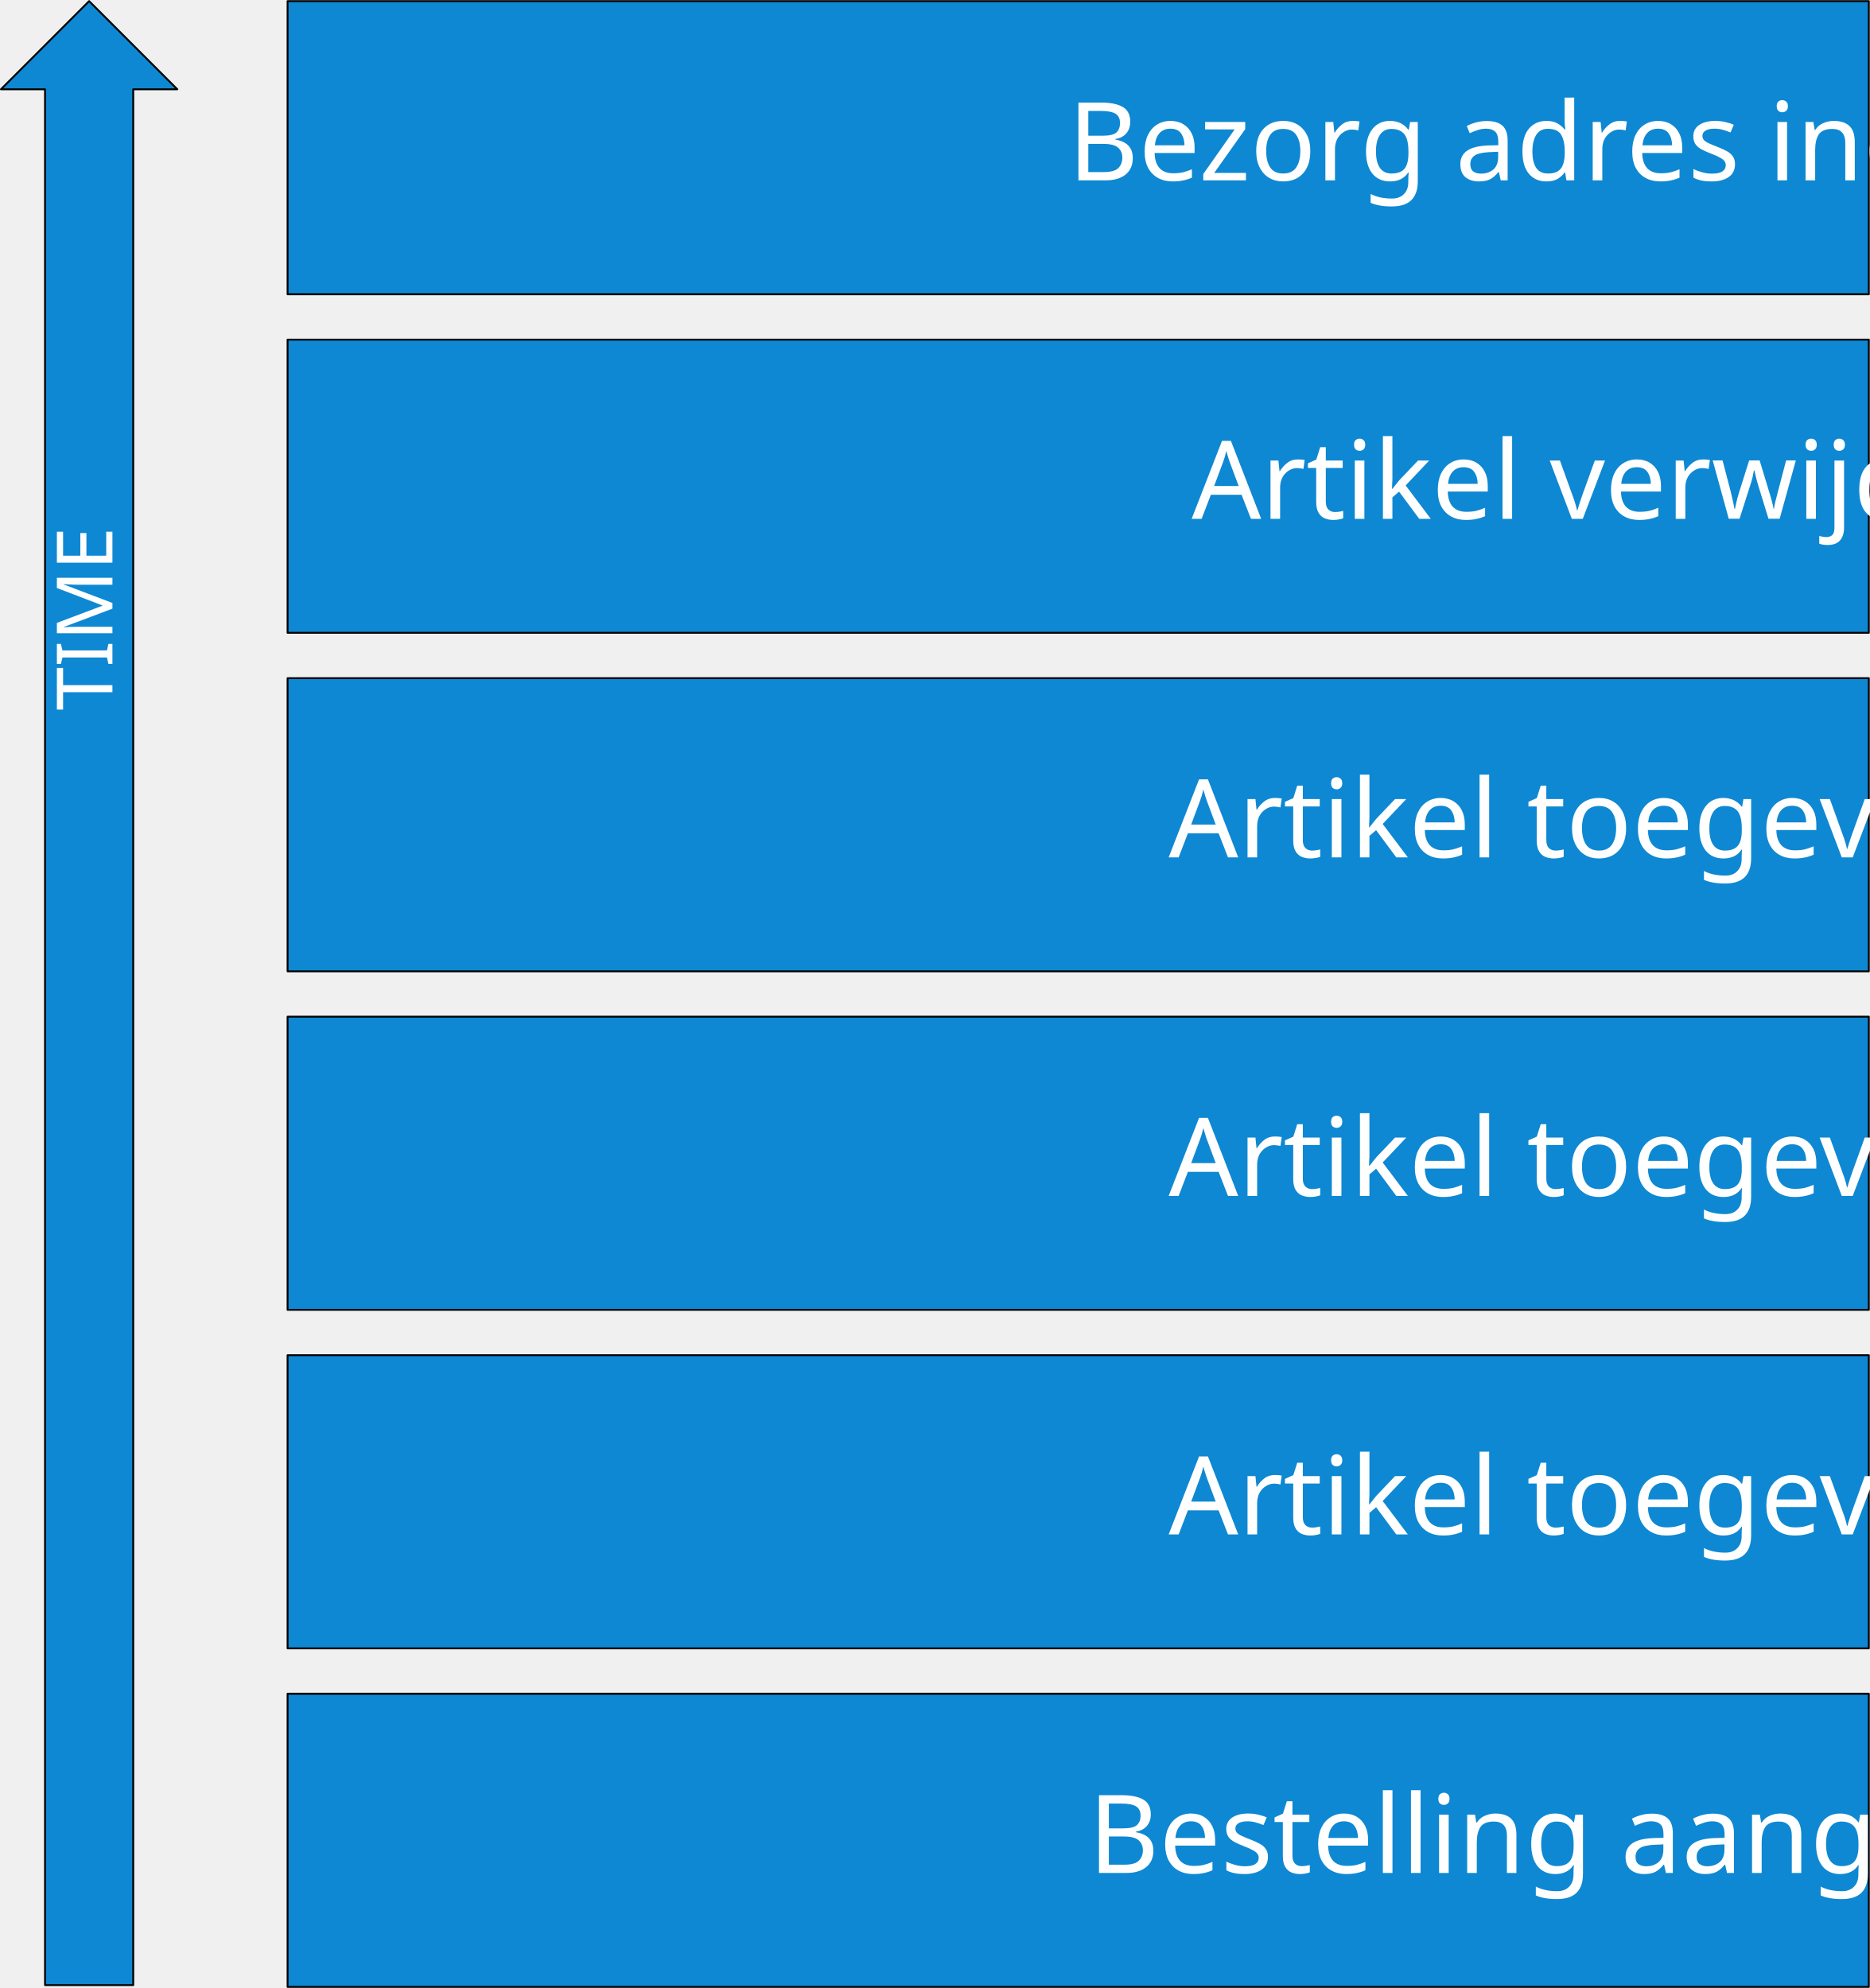
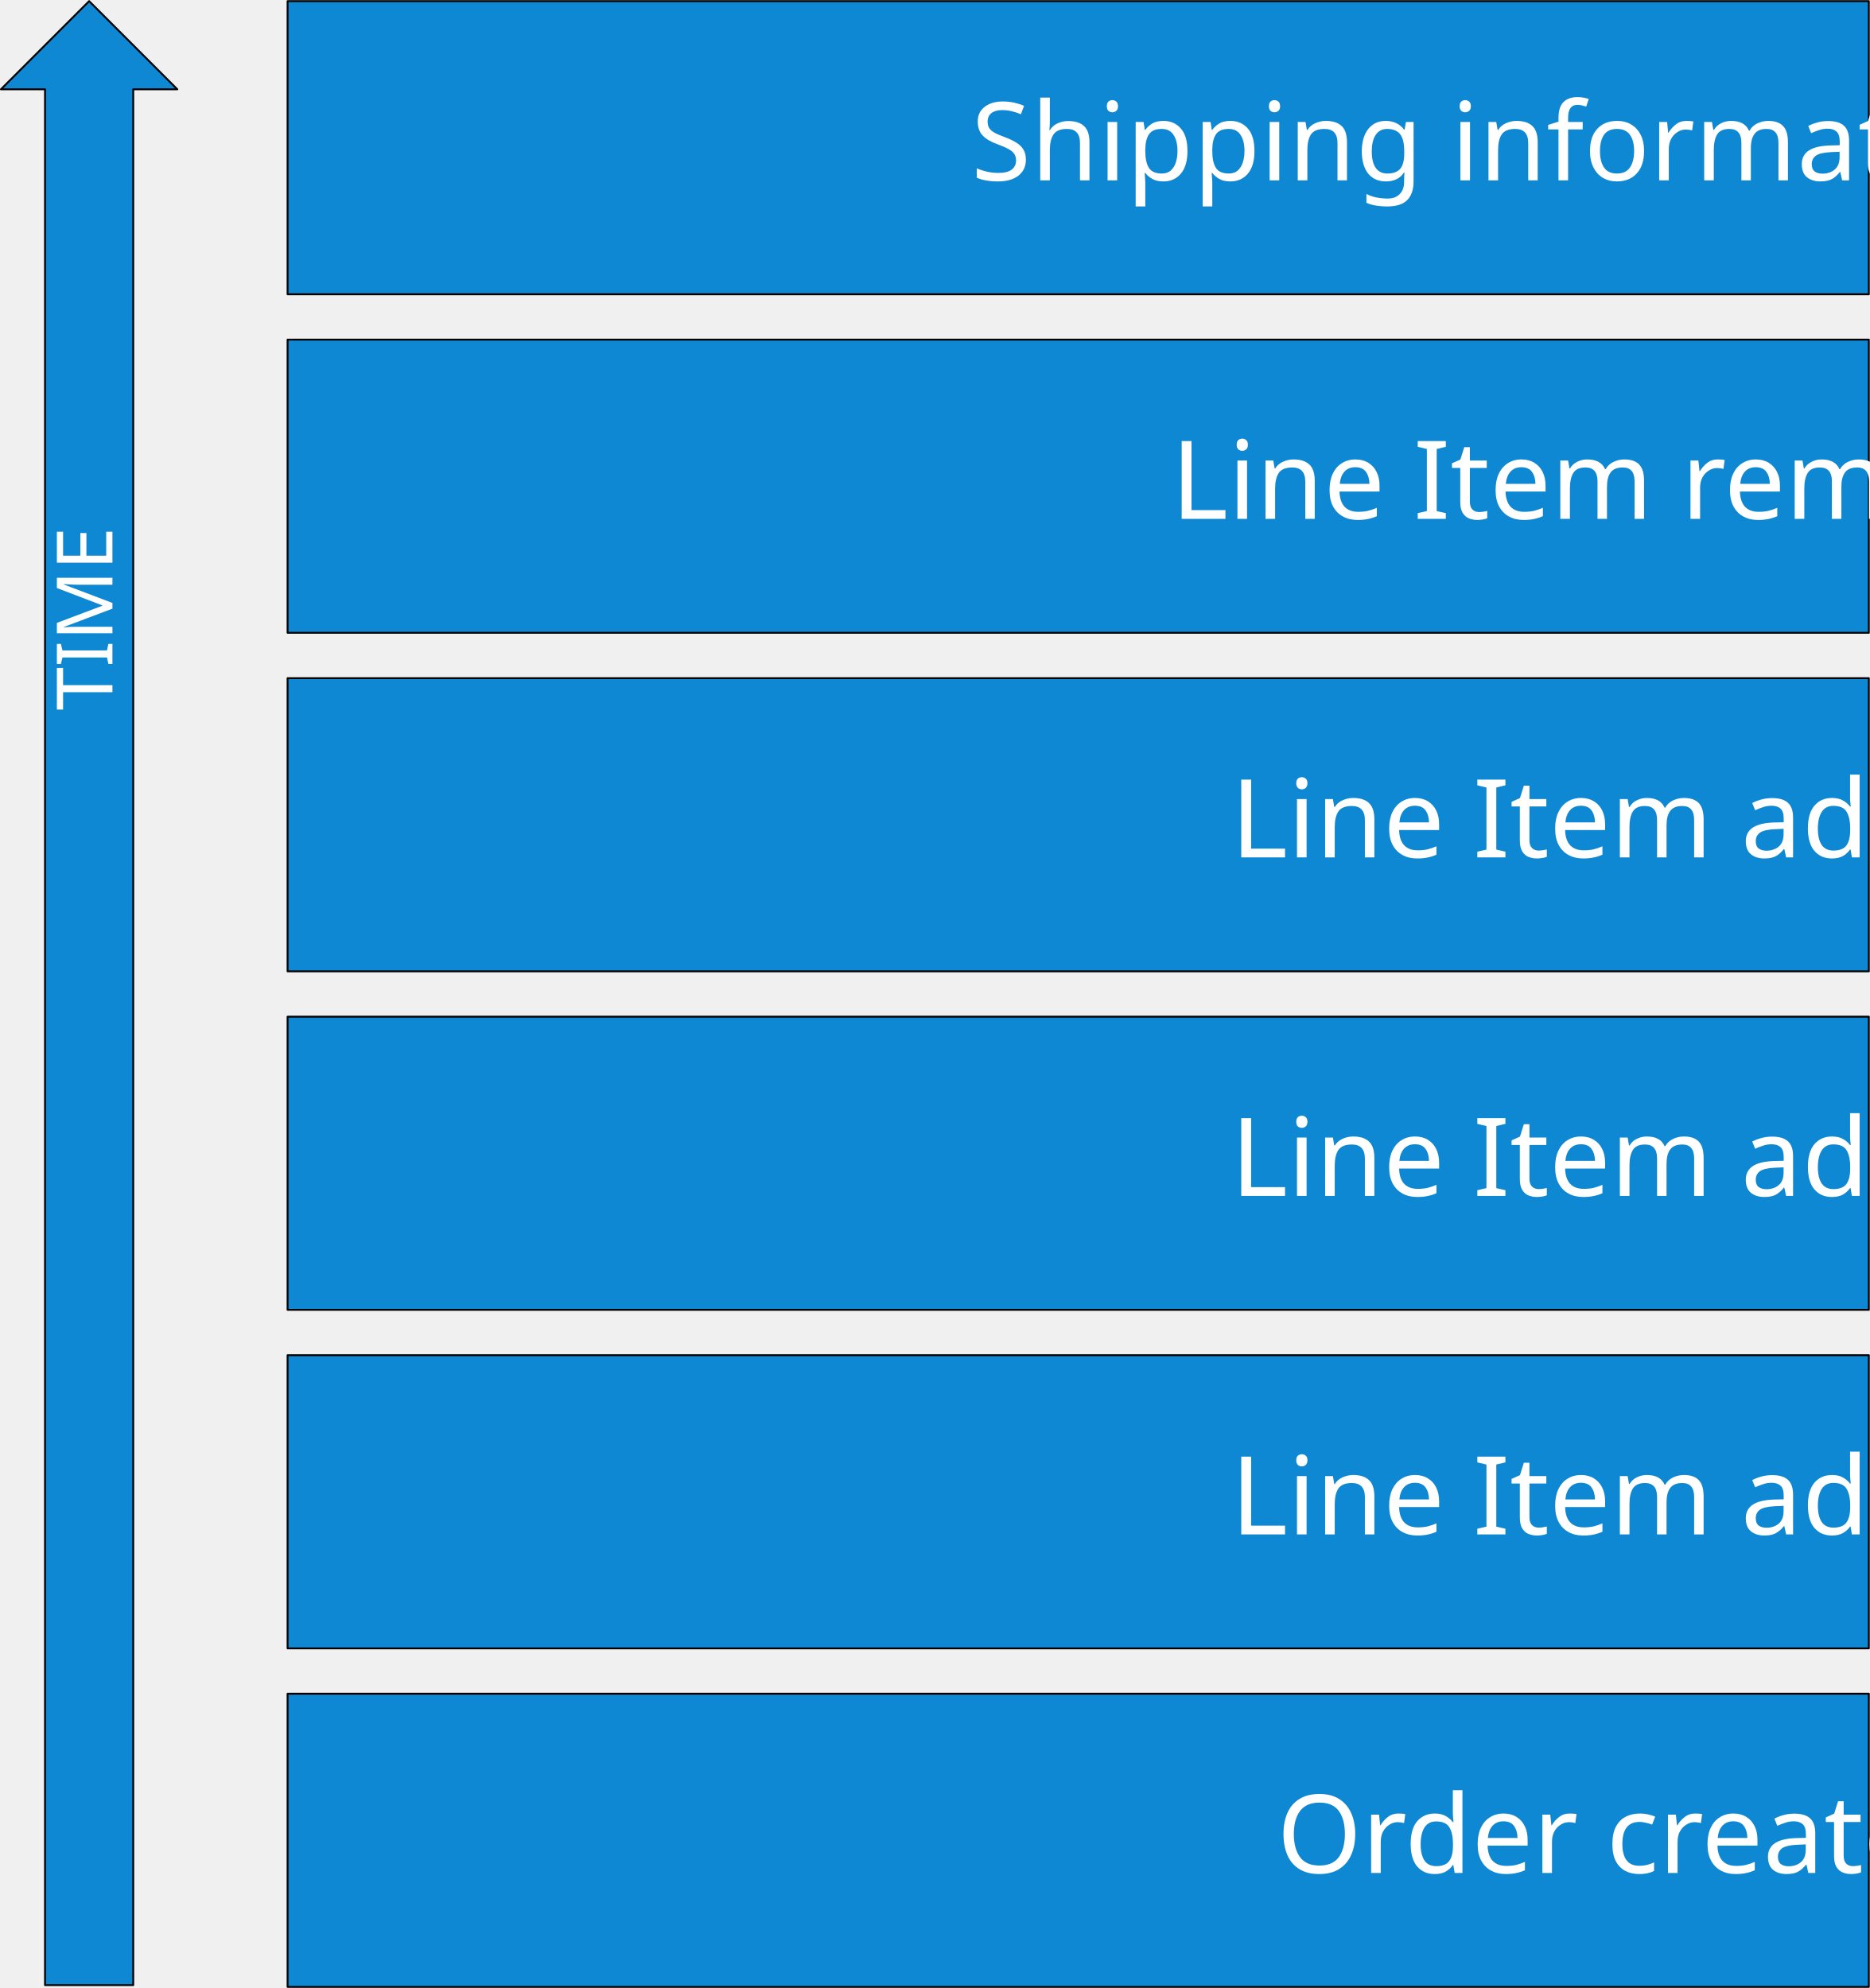
<svg xmlns="http://www.w3.org/2000/svg" xmlns:ns1="http://schemas.microsoft.com/visio/2003/SVGExtensions/" width="3.338in" height="3.55in" viewBox="0 0 240.369 255.588" xml:space="preserve" color-interpolation-filters="sRGB" class="st4">
-   <ns1:documentProperties ns1:langID="1043" ns1:metric="true" ns1:viewMarkup="false" />
+   <ns1:documentProperties ns1:langID="1043" ns1:viewMarkup="false" />
  <style type="text/css">
	
		.st1 {fill:#0e88d3;stroke:#000000;stroke-linecap:round;stroke-linejoin:round;stroke-width:0.24}
		.st2 {fill:#ffffff;font-family:Calibri;font-size:1.167em}
		.st3 {fill:#ffffff;font-family:Calibri;font-size:0.833em}
		.st4 {fill:none;fill-rule:evenodd;font-size:12px;overflow:visible;stroke-linecap:square;stroke-miterlimit:3}
	
	</style>
  <g ns1:mID="0" ns1:index="1" ns1:groupContext="foregroundPage">
    <ns1:pageProperties ns1:drawingScale="0.0393701" ns1:pageScale="0.0393701" ns1:drawingUnits="24" ns1:shadowOffsetX="8.50394" ns1:shadowOffsetY="-8.50394" />
    <ns1:layer ns1:name="Flowchart" ns1:index="0" />
    <g id="shape1-1" ns1:mID="1" ns1:groupContext="shape" ns1:layerMember="0" transform="translate(36.9704,-0.12)">
      <ns1:custProps>
        <ns1:cp ns1:nameU="ProcessNumber" ns1:lbl="Process Number" ns1:prompt="" ns1:type="2" ns1:format="" ns1:sortKey="" ns1:invis="false" ns1:ask="false" ns1:langID="1033" ns1:cal="0" ns1:val="VT0(0):26" />
        <ns1:cp ns1:nameU="Owner" ns1:lbl="Owner" ns1:prompt="" ns1:type="0" ns1:format="" ns1:sortKey="" ns1:invis="false" ns1:ask="false" ns1:langID="1033" ns1:cal="0" ns1:val="VT4()" />
        <ns1:cp ns1:nameU="Function" ns1:lbl="Function " ns1:prompt="" ns1:type="0" ns1:format="" ns1:sortKey="" ns1:invis="false" ns1:ask="false" ns1:langID="1033" ns1:cal="0" ns1:val="VT4()" />
        <ns1:cp ns1:nameU="TargetCycleTime" ns1:lbl="Target Cycle Time" ns1:prompt="" ns1:type="6" ns1:format="[d] 'ed.'" ns1:sortKey="" ns1:invis="false" ns1:ask="false" ns1:langID="1033" ns1:cal="0" ns1:val="VT0(0):26" />
        <ns1:cp ns1:nameU="ActualCycleTime" ns1:lbl="Actual Cycle Time" ns1:prompt="" ns1:type="6" ns1:format="[d] 'ed.'" ns1:sortKey="" ns1:invis="false" ns1:ask="false" ns1:langID="1033" ns1:cal="0" ns1:val="VT0(0):26" />
        <ns1:cp ns1:nameU="TargetCost" ns1:lbl="Target Cost" ns1:prompt="" ns1:type="7" ns1:format="@" ns1:sortKey="" ns1:invis="false" ns1:ask="false" ns1:langID="1033" ns1:cal="0" ns1:val="VT0(0):26" />
        <ns1:cp ns1:nameU="ActualCost" ns1:lbl="Actual Cost" ns1:prompt="" ns1:type="7" ns1:format="@" ns1:sortKey="" ns1:invis="false" ns1:ask="false" ns1:langID="1033" ns1:cal="0" ns1:val="VT0(0):26" />
        <ns1:cp ns1:nameU="DefectDefinition" ns1:lbl="Defect Definition" ns1:prompt="" ns1:type="0" ns1:format="" ns1:sortKey="" ns1:invis="false" ns1:ask="false" ns1:langID="1033" ns1:cal="0" ns1:val="VT4()" />
        <ns1:cp ns1:nameU="CriticalToQuality1" ns1:lbl="Critical To Quality 1" ns1:prompt="" ns1:type="0" ns1:format="" ns1:sortKey="" ns1:invis="false" ns1:ask="false" ns1:langID="1033" ns1:cal="0" ns1:val="VT4()" />
        <ns1:cp ns1:nameU="CriticalToQuality2" ns1:lbl="Critical To Quality 2" ns1:prompt="" ns1:type="0" ns1:format="" ns1:sortKey="" ns1:invis="false" ns1:ask="false" ns1:langID="1033" ns1:cal="0" ns1:val="VT4()" />
        <ns1:cp ns1:nameU="CriticalToQuality3" ns1:lbl="Critical To Quality 3" ns1:prompt="" ns1:type="0" ns1:format="" ns1:sortKey="" ns1:invis="false" ns1:ask="false" ns1:langID="1033" ns1:cal="0" ns1:val="VT4()" />
      </ns1:custProps>
      <ns1:userDefs>
        <ns1:ud ns1:nameU="visVersion" ns1:prompt="" ns1:val="VT0(15):26" />
        <ns1:ud ns1:nameU="DefaultWidth" ns1:prompt="" ns1:val="VT0(0.98425196850394):24" />
        <ns1:ud ns1:nameU="DefaultHeight" ns1:prompt="" ns1:val="VT0(0.59055118110236):24" />
        <ns1:ud ns1:nameU="ResizeTxtHeight" ns1:prompt="" ns1:val="VT0(0.59055118110236):24" />
      </ns1:userDefs>
      <ns1:textBlock ns1:margins="rect(2,2,2,2)" ns1:tabSpace="42.5197" />
      <ns1:textRect cx="101.639" cy="236.741" width="203.28" height="37.696" />
      <rect x="0" y="217.893" width="203.279" height="37.696" class="st1" />
-       <text x="37.42" y="240.94" class="st2" ns1:langID="1043">
+       <text x="61.64" y="240.94" class="st2" ns1:langID="1033">
        <ns1:paragraph ns1:horizAlign="1" />
-         <ns1:tabList />Bestelling aangemaakt</text>
+         <ns1:tabList />Order created</text>
    </g>
    <g id="shape2-4" ns1:mID="2" ns1:groupContext="shape" ns1:layerMember="0" transform="translate(36.9704,-43.6505)">
      <ns1:custProps>
        <ns1:cp ns1:nameU="ProcessNumber" ns1:lbl="Process Number" ns1:prompt="" ns1:type="2" ns1:format="" ns1:sortKey="" ns1:invis="false" ns1:ask="false" ns1:langID="1033" ns1:cal="0" ns1:val="VT0(0):26" />
        <ns1:cp ns1:nameU="Owner" ns1:lbl="Owner" ns1:prompt="" ns1:type="0" ns1:format="" ns1:sortKey="" ns1:invis="false" ns1:ask="false" ns1:langID="1033" ns1:cal="0" ns1:val="VT4()" />
        <ns1:cp ns1:nameU="Function" ns1:lbl="Function " ns1:prompt="" ns1:type="0" ns1:format="" ns1:sortKey="" ns1:invis="false" ns1:ask="false" ns1:langID="1033" ns1:cal="0" ns1:val="VT4()" />
        <ns1:cp ns1:nameU="TargetCycleTime" ns1:lbl="Target Cycle Time" ns1:prompt="" ns1:type="6" ns1:format="[d] 'ed.'" ns1:sortKey="" ns1:invis="false" ns1:ask="false" ns1:langID="1033" ns1:cal="0" ns1:val="VT0(0):26" />
        <ns1:cp ns1:nameU="ActualCycleTime" ns1:lbl="Actual Cycle Time" ns1:prompt="" ns1:type="6" ns1:format="[d] 'ed.'" ns1:sortKey="" ns1:invis="false" ns1:ask="false" ns1:langID="1033" ns1:cal="0" ns1:val="VT0(0):26" />
        <ns1:cp ns1:nameU="TargetCost" ns1:lbl="Target Cost" ns1:prompt="" ns1:type="7" ns1:format="@" ns1:sortKey="" ns1:invis="false" ns1:ask="false" ns1:langID="1033" ns1:cal="0" ns1:val="VT0(0):26" />
        <ns1:cp ns1:nameU="ActualCost" ns1:lbl="Actual Cost" ns1:prompt="" ns1:type="7" ns1:format="@" ns1:sortKey="" ns1:invis="false" ns1:ask="false" ns1:langID="1033" ns1:cal="0" ns1:val="VT0(0):26" />
        <ns1:cp ns1:nameU="DefectDefinition" ns1:lbl="Defect Definition" ns1:prompt="" ns1:type="0" ns1:format="" ns1:sortKey="" ns1:invis="false" ns1:ask="false" ns1:langID="1033" ns1:cal="0" ns1:val="VT4()" />
        <ns1:cp ns1:nameU="CriticalToQuality1" ns1:lbl="Critical To Quality 1" ns1:prompt="" ns1:type="0" ns1:format="" ns1:sortKey="" ns1:invis="false" ns1:ask="false" ns1:langID="1033" ns1:cal="0" ns1:val="VT4()" />
        <ns1:cp ns1:nameU="CriticalToQuality2" ns1:lbl="Critical To Quality 2" ns1:prompt="" ns1:type="0" ns1:format="" ns1:sortKey="" ns1:invis="false" ns1:ask="false" ns1:langID="1033" ns1:cal="0" ns1:val="VT4()" />
        <ns1:cp ns1:nameU="CriticalToQuality3" ns1:lbl="Critical To Quality 3" ns1:prompt="" ns1:type="0" ns1:format="" ns1:sortKey="" ns1:invis="false" ns1:ask="false" ns1:langID="1033" ns1:cal="0" ns1:val="VT4()" />
      </ns1:custProps>
      <ns1:userDefs>
        <ns1:ud ns1:nameU="visVersion" ns1:prompt="" ns1:val="VT0(15):26" />
        <ns1:ud ns1:nameU="DefaultWidth" ns1:prompt="" ns1:val="VT0(0.98425196850394):24" />
        <ns1:ud ns1:nameU="DefaultHeight" ns1:prompt="" ns1:val="VT0(0.59055118110236):24" />
        <ns1:ud ns1:nameU="ResizeTxtHeight" ns1:prompt="" ns1:val="VT0(0.59055118110236):24" />
      </ns1:userDefs>
      <ns1:textBlock ns1:margins="rect(2,2,2,2)" ns1:tabSpace="42.5197" />
      <ns1:textRect cx="101.639" cy="236.741" width="203.28" height="37.696" />
      <rect x="0" y="217.893" width="203.279" height="37.696" class="st1" />
-       <text x="47.74" y="240.94" class="st2" ns1:langID="1043">
+       <text x="55.71" y="240.94" class="st2" ns1:langID="1033">
        <ns1:paragraph ns1:horizAlign="1" />
-         <ns1:tabList />Artikel toegevoegd</text>
+         <ns1:tabList />Line Item added</text>
    </g>
    <g id="shape3-7" ns1:mID="3" ns1:groupContext="shape" ns1:layerMember="0" transform="translate(36.9704,-87.181)">
      <ns1:custProps>
        <ns1:cp ns1:nameU="ProcessNumber" ns1:lbl="Process Number" ns1:prompt="" ns1:type="2" ns1:format="" ns1:sortKey="" ns1:invis="false" ns1:ask="false" ns1:langID="1033" ns1:cal="0" ns1:val="VT0(0):26" />
        <ns1:cp ns1:nameU="Owner" ns1:lbl="Owner" ns1:prompt="" ns1:type="0" ns1:format="" ns1:sortKey="" ns1:invis="false" ns1:ask="false" ns1:langID="1033" ns1:cal="0" ns1:val="VT4()" />
        <ns1:cp ns1:nameU="Function" ns1:lbl="Function " ns1:prompt="" ns1:type="0" ns1:format="" ns1:sortKey="" ns1:invis="false" ns1:ask="false" ns1:langID="1033" ns1:cal="0" ns1:val="VT4()" />
        <ns1:cp ns1:nameU="TargetCycleTime" ns1:lbl="Target Cycle Time" ns1:prompt="" ns1:type="6" ns1:format="[d] 'ed.'" ns1:sortKey="" ns1:invis="false" ns1:ask="false" ns1:langID="1033" ns1:cal="0" ns1:val="VT0(0):26" />
        <ns1:cp ns1:nameU="ActualCycleTime" ns1:lbl="Actual Cycle Time" ns1:prompt="" ns1:type="6" ns1:format="[d] 'ed.'" ns1:sortKey="" ns1:invis="false" ns1:ask="false" ns1:langID="1033" ns1:cal="0" ns1:val="VT0(0):26" />
        <ns1:cp ns1:nameU="TargetCost" ns1:lbl="Target Cost" ns1:prompt="" ns1:type="7" ns1:format="@" ns1:sortKey="" ns1:invis="false" ns1:ask="false" ns1:langID="1033" ns1:cal="0" ns1:val="VT0(0):26" />
        <ns1:cp ns1:nameU="ActualCost" ns1:lbl="Actual Cost" ns1:prompt="" ns1:type="7" ns1:format="@" ns1:sortKey="" ns1:invis="false" ns1:ask="false" ns1:langID="1033" ns1:cal="0" ns1:val="VT0(0):26" />
        <ns1:cp ns1:nameU="DefectDefinition" ns1:lbl="Defect Definition" ns1:prompt="" ns1:type="0" ns1:format="" ns1:sortKey="" ns1:invis="false" ns1:ask="false" ns1:langID="1033" ns1:cal="0" ns1:val="VT4()" />
        <ns1:cp ns1:nameU="CriticalToQuality1" ns1:lbl="Critical To Quality 1" ns1:prompt="" ns1:type="0" ns1:format="" ns1:sortKey="" ns1:invis="false" ns1:ask="false" ns1:langID="1033" ns1:cal="0" ns1:val="VT4()" />
        <ns1:cp ns1:nameU="CriticalToQuality2" ns1:lbl="Critical To Quality 2" ns1:prompt="" ns1:type="0" ns1:format="" ns1:sortKey="" ns1:invis="false" ns1:ask="false" ns1:langID="1033" ns1:cal="0" ns1:val="VT4()" />
        <ns1:cp ns1:nameU="CriticalToQuality3" ns1:lbl="Critical To Quality 3" ns1:prompt="" ns1:type="0" ns1:format="" ns1:sortKey="" ns1:invis="false" ns1:ask="false" ns1:langID="1033" ns1:cal="0" ns1:val="VT4()" />
      </ns1:custProps>
      <ns1:userDefs>
        <ns1:ud ns1:nameU="visVersion" ns1:prompt="" ns1:val="VT0(15):26" />
        <ns1:ud ns1:nameU="DefaultWidth" ns1:prompt="" ns1:val="VT0(0.98425196850394):24" />
        <ns1:ud ns1:nameU="DefaultHeight" ns1:prompt="" ns1:val="VT0(0.59055118110236):24" />
        <ns1:ud ns1:nameU="ResizeTxtHeight" ns1:prompt="" ns1:val="VT0(0.59055118110236):24" />
      </ns1:userDefs>
      <ns1:textBlock ns1:margins="rect(2,2,2,2)" ns1:tabSpace="42.5197" />
      <ns1:textRect cx="101.639" cy="236.741" width="203.28" height="37.696" />
      <rect x="0" y="217.893" width="203.279" height="37.696" class="st1" />
-       <text x="47.74" y="240.94" class="st2" ns1:langID="1043">
+       <text x="55.71" y="240.94" class="st2" ns1:langID="1033">
        <ns1:paragraph ns1:horizAlign="1" />
-         <ns1:tabList />Artikel toegevoegd</text>
+         <ns1:tabList />Line Item added</text>
    </g>
    <g id="shape6-10" ns1:mID="6" ns1:groupContext="shape" ns1:layerMember="0" transform="translate(36.9704,-130.712)">
      <ns1:custProps>
        <ns1:cp ns1:nameU="ProcessNumber" ns1:lbl="Process Number" ns1:prompt="" ns1:type="2" ns1:format="" ns1:sortKey="" ns1:invis="false" ns1:ask="false" ns1:langID="1033" ns1:cal="0" ns1:val="VT0(0):26" />
        <ns1:cp ns1:nameU="Owner" ns1:lbl="Owner" ns1:prompt="" ns1:type="0" ns1:format="" ns1:sortKey="" ns1:invis="false" ns1:ask="false" ns1:langID="1033" ns1:cal="0" ns1:val="VT4()" />
        <ns1:cp ns1:nameU="Function" ns1:lbl="Function " ns1:prompt="" ns1:type="0" ns1:format="" ns1:sortKey="" ns1:invis="false" ns1:ask="false" ns1:langID="1033" ns1:cal="0" ns1:val="VT4()" />
        <ns1:cp ns1:nameU="TargetCycleTime" ns1:lbl="Target Cycle Time" ns1:prompt="" ns1:type="6" ns1:format="[d] 'ed.'" ns1:sortKey="" ns1:invis="false" ns1:ask="false" ns1:langID="1033" ns1:cal="0" ns1:val="VT0(0):26" />
        <ns1:cp ns1:nameU="ActualCycleTime" ns1:lbl="Actual Cycle Time" ns1:prompt="" ns1:type="6" ns1:format="[d] 'ed.'" ns1:sortKey="" ns1:invis="false" ns1:ask="false" ns1:langID="1033" ns1:cal="0" ns1:val="VT0(0):26" />
        <ns1:cp ns1:nameU="TargetCost" ns1:lbl="Target Cost" ns1:prompt="" ns1:type="7" ns1:format="@" ns1:sortKey="" ns1:invis="false" ns1:ask="false" ns1:langID="1033" ns1:cal="0" ns1:val="VT0(0):26" />
        <ns1:cp ns1:nameU="ActualCost" ns1:lbl="Actual Cost" ns1:prompt="" ns1:type="7" ns1:format="@" ns1:sortKey="" ns1:invis="false" ns1:ask="false" ns1:langID="1033" ns1:cal="0" ns1:val="VT0(0):26" />
        <ns1:cp ns1:nameU="DefectDefinition" ns1:lbl="Defect Definition" ns1:prompt="" ns1:type="0" ns1:format="" ns1:sortKey="" ns1:invis="false" ns1:ask="false" ns1:langID="1033" ns1:cal="0" ns1:val="VT4()" />
        <ns1:cp ns1:nameU="CriticalToQuality1" ns1:lbl="Critical To Quality 1" ns1:prompt="" ns1:type="0" ns1:format="" ns1:sortKey="" ns1:invis="false" ns1:ask="false" ns1:langID="1033" ns1:cal="0" ns1:val="VT4()" />
        <ns1:cp ns1:nameU="CriticalToQuality2" ns1:lbl="Critical To Quality 2" ns1:prompt="" ns1:type="0" ns1:format="" ns1:sortKey="" ns1:invis="false" ns1:ask="false" ns1:langID="1033" ns1:cal="0" ns1:val="VT4()" />
        <ns1:cp ns1:nameU="CriticalToQuality3" ns1:lbl="Critical To Quality 3" ns1:prompt="" ns1:type="0" ns1:format="" ns1:sortKey="" ns1:invis="false" ns1:ask="false" ns1:langID="1033" ns1:cal="0" ns1:val="VT4()" />
      </ns1:custProps>
      <ns1:userDefs>
        <ns1:ud ns1:nameU="visVersion" ns1:prompt="" ns1:val="VT0(15):26" />
        <ns1:ud ns1:nameU="DefaultWidth" ns1:prompt="" ns1:val="VT0(0.98425196850394):24" />
        <ns1:ud ns1:nameU="DefaultHeight" ns1:prompt="" ns1:val="VT0(0.59055118110236):24" />
        <ns1:ud ns1:nameU="ResizeTxtHeight" ns1:prompt="" ns1:val="VT0(0.59055118110236):24" />
      </ns1:userDefs>
      <ns1:textBlock ns1:margins="rect(2,2,2,2)" ns1:tabSpace="42.5197" />
      <ns1:textRect cx="101.639" cy="236.741" width="203.28" height="37.696" />
      <rect x="0" y="217.893" width="203.279" height="37.696" class="st1" />
-       <text x="47.74" y="240.94" class="st2" ns1:langID="1043">
+       <text x="55.71" y="240.94" class="st2" ns1:langID="1033">
        <ns1:paragraph ns1:horizAlign="1" />
-         <ns1:tabList />Artikel toegevoegd</text>
+         <ns1:tabList />Line Item added</text>
    </g>
    <g id="shape9-13" ns1:mID="9" ns1:groupContext="shape" ns1:layerMember="0" transform="translate(36.9704,-174.242)">
      <ns1:custProps>
        <ns1:cp ns1:nameU="ProcessNumber" ns1:lbl="Process Number" ns1:prompt="" ns1:type="2" ns1:format="" ns1:sortKey="" ns1:invis="false" ns1:ask="false" ns1:langID="1033" ns1:cal="0" ns1:val="VT0(0):26" />
        <ns1:cp ns1:nameU="Owner" ns1:lbl="Owner" ns1:prompt="" ns1:type="0" ns1:format="" ns1:sortKey="" ns1:invis="false" ns1:ask="false" ns1:langID="1033" ns1:cal="0" ns1:val="VT4()" />
        <ns1:cp ns1:nameU="Function" ns1:lbl="Function " ns1:prompt="" ns1:type="0" ns1:format="" ns1:sortKey="" ns1:invis="false" ns1:ask="false" ns1:langID="1033" ns1:cal="0" ns1:val="VT4()" />
        <ns1:cp ns1:nameU="TargetCycleTime" ns1:lbl="Target Cycle Time" ns1:prompt="" ns1:type="6" ns1:format="[d] 'ed.'" ns1:sortKey="" ns1:invis="false" ns1:ask="false" ns1:langID="1033" ns1:cal="0" ns1:val="VT0(0):26" />
        <ns1:cp ns1:nameU="ActualCycleTime" ns1:lbl="Actual Cycle Time" ns1:prompt="" ns1:type="6" ns1:format="[d] 'ed.'" ns1:sortKey="" ns1:invis="false" ns1:ask="false" ns1:langID="1033" ns1:cal="0" ns1:val="VT0(0):26" />
        <ns1:cp ns1:nameU="TargetCost" ns1:lbl="Target Cost" ns1:prompt="" ns1:type="7" ns1:format="@" ns1:sortKey="" ns1:invis="false" ns1:ask="false" ns1:langID="1033" ns1:cal="0" ns1:val="VT0(0):26" />
        <ns1:cp ns1:nameU="ActualCost" ns1:lbl="Actual Cost" ns1:prompt="" ns1:type="7" ns1:format="@" ns1:sortKey="" ns1:invis="false" ns1:ask="false" ns1:langID="1033" ns1:cal="0" ns1:val="VT0(0):26" />
        <ns1:cp ns1:nameU="DefectDefinition" ns1:lbl="Defect Definition" ns1:prompt="" ns1:type="0" ns1:format="" ns1:sortKey="" ns1:invis="false" ns1:ask="false" ns1:langID="1033" ns1:cal="0" ns1:val="VT4()" />
        <ns1:cp ns1:nameU="CriticalToQuality1" ns1:lbl="Critical To Quality 1" ns1:prompt="" ns1:type="0" ns1:format="" ns1:sortKey="" ns1:invis="false" ns1:ask="false" ns1:langID="1033" ns1:cal="0" ns1:val="VT4()" />
        <ns1:cp ns1:nameU="CriticalToQuality2" ns1:lbl="Critical To Quality 2" ns1:prompt="" ns1:type="0" ns1:format="" ns1:sortKey="" ns1:invis="false" ns1:ask="false" ns1:langID="1033" ns1:cal="0" ns1:val="VT4()" />
        <ns1:cp ns1:nameU="CriticalToQuality3" ns1:lbl="Critical To Quality 3" ns1:prompt="" ns1:type="0" ns1:format="" ns1:sortKey="" ns1:invis="false" ns1:ask="false" ns1:langID="1033" ns1:cal="0" ns1:val="VT4()" />
      </ns1:custProps>
      <ns1:userDefs>
        <ns1:ud ns1:nameU="visVersion" ns1:prompt="" ns1:val="VT0(15):26" />
        <ns1:ud ns1:nameU="DefaultWidth" ns1:prompt="" ns1:val="VT0(0.98425196850394):24" />
        <ns1:ud ns1:nameU="DefaultHeight" ns1:prompt="" ns1:val="VT0(0.59055118110236):24" />
        <ns1:ud ns1:nameU="ResizeTxtHeight" ns1:prompt="" ns1:val="VT0(0.59055118110236):24" />
      </ns1:userDefs>
      <ns1:textBlock ns1:margins="rect(2,2,2,2)" ns1:tabSpace="42.5197" />
      <ns1:textRect cx="101.639" cy="236.741" width="203.28" height="37.696" />
      <rect x="0" y="217.893" width="203.279" height="37.696" class="st1" />
-       <text x="50.69" y="240.94" class="st2" ns1:langID="1043">
+       <text x="48.05" y="240.94" class="st2" ns1:langID="1033">
        <ns1:paragraph ns1:horizAlign="1" />
-         <ns1:tabList />Artikel verwijderd</text>
+         <ns1:tabList />Line Item removed</text>
    </g>
    <g id="shape10-16" ns1:mID="10" ns1:groupContext="shape" ns1:layerMember="0" transform="translate(36.9704,-217.773)">
      <ns1:custProps>
        <ns1:cp ns1:nameU="ProcessNumber" ns1:lbl="Process Number" ns1:prompt="" ns1:type="2" ns1:format="" ns1:sortKey="" ns1:invis="false" ns1:ask="false" ns1:langID="1033" ns1:cal="0" ns1:val="VT0(0):26" />
        <ns1:cp ns1:nameU="Owner" ns1:lbl="Owner" ns1:prompt="" ns1:type="0" ns1:format="" ns1:sortKey="" ns1:invis="false" ns1:ask="false" ns1:langID="1033" ns1:cal="0" ns1:val="VT4()" />
        <ns1:cp ns1:nameU="Function" ns1:lbl="Function " ns1:prompt="" ns1:type="0" ns1:format="" ns1:sortKey="" ns1:invis="false" ns1:ask="false" ns1:langID="1033" ns1:cal="0" ns1:val="VT4()" />
        <ns1:cp ns1:nameU="TargetCycleTime" ns1:lbl="Target Cycle Time" ns1:prompt="" ns1:type="6" ns1:format="[d] 'ed.'" ns1:sortKey="" ns1:invis="false" ns1:ask="false" ns1:langID="1033" ns1:cal="0" ns1:val="VT0(0):26" />
        <ns1:cp ns1:nameU="ActualCycleTime" ns1:lbl="Actual Cycle Time" ns1:prompt="" ns1:type="6" ns1:format="[d] 'ed.'" ns1:sortKey="" ns1:invis="false" ns1:ask="false" ns1:langID="1033" ns1:cal="0" ns1:val="VT0(0):26" />
        <ns1:cp ns1:nameU="TargetCost" ns1:lbl="Target Cost" ns1:prompt="" ns1:type="7" ns1:format="@" ns1:sortKey="" ns1:invis="false" ns1:ask="false" ns1:langID="1033" ns1:cal="0" ns1:val="VT0(0):26" />
        <ns1:cp ns1:nameU="ActualCost" ns1:lbl="Actual Cost" ns1:prompt="" ns1:type="7" ns1:format="@" ns1:sortKey="" ns1:invis="false" ns1:ask="false" ns1:langID="1033" ns1:cal="0" ns1:val="VT0(0):26" />
        <ns1:cp ns1:nameU="DefectDefinition" ns1:lbl="Defect Definition" ns1:prompt="" ns1:type="0" ns1:format="" ns1:sortKey="" ns1:invis="false" ns1:ask="false" ns1:langID="1033" ns1:cal="0" ns1:val="VT4()" />
        <ns1:cp ns1:nameU="CriticalToQuality1" ns1:lbl="Critical To Quality 1" ns1:prompt="" ns1:type="0" ns1:format="" ns1:sortKey="" ns1:invis="false" ns1:ask="false" ns1:langID="1033" ns1:cal="0" ns1:val="VT4()" />
        <ns1:cp ns1:nameU="CriticalToQuality2" ns1:lbl="Critical To Quality 2" ns1:prompt="" ns1:type="0" ns1:format="" ns1:sortKey="" ns1:invis="false" ns1:ask="false" ns1:langID="1033" ns1:cal="0" ns1:val="VT4()" />
        <ns1:cp ns1:nameU="CriticalToQuality3" ns1:lbl="Critical To Quality 3" ns1:prompt="" ns1:type="0" ns1:format="" ns1:sortKey="" ns1:invis="false" ns1:ask="false" ns1:langID="1033" ns1:cal="0" ns1:val="VT4()" />
      </ns1:custProps>
      <ns1:userDefs>
        <ns1:ud ns1:nameU="visVersion" ns1:prompt="" ns1:val="VT0(15):26" />
        <ns1:ud ns1:nameU="DefaultWidth" ns1:prompt="" ns1:val="VT0(0.98425196850394):24" />
        <ns1:ud ns1:nameU="DefaultHeight" ns1:prompt="" ns1:val="VT0(0.59055118110236):24" />
        <ns1:ud ns1:nameU="ResizeTxtHeight" ns1:prompt="" ns1:val="VT0(0.59055118110236):24" />
      </ns1:userDefs>
      <ns1:textBlock ns1:margins="rect(2,2,2,2)" ns1:tabSpace="42.5197" />
      <ns1:textRect cx="101.639" cy="236.741" width="203.28" height="37.696" />
      <rect x="0" y="217.893" width="203.279" height="37.696" class="st1" />
-       <text x="34.78" y="240.94" class="st2" ns1:langID="1043">
+       <text x="22.35" y="240.94" class="st2" ns1:langID="1033">
        <ns1:paragraph ns1:horizAlign="1" />
-         <ns1:tabList />Bezorg adres ingevoerd</text>
+         <ns1:tabList />Shipping information added</text>
    </g>
    <g id="shape12-19" ns1:mID="12" ns1:groupContext="shape" transform="translate(267.047,0.120001) rotate(90)">
      <ns1:userDefs>
        <ns1:ud ns1:nameU="visVersion" ns1:val="VT0(15):26" />
        <ns1:ud ns1:nameU="ArrowType" ns1:prompt="" ns1:val="VT0(2):26" />
      </ns1:userDefs>
      <ns1:textBlock ns1:margins="rect(4,4,4,4)" ns1:tabSpace="42.5197" />
      <ns1:textRect cx="127.559" cy="255.588" width="255.12" height="0" transform="rotate(180)" />
      <path d="M0 255.59 L11.34 244.25 L11.34 249.92 L255.12 249.92 L255.12 255.59 L255.12 261.26 L11.34 261.26 L11.34 266.93        L0 255.59 Z" class="st1" />
      <text x="-137.97" y="-252.59" transform="rotate(180)" class="st3" ns1:langID="1043">
        <ns1:paragraph ns1:horizAlign="1" />
        <ns1:tabList />TIME</text>
    </g>
  </g>
</svg>
